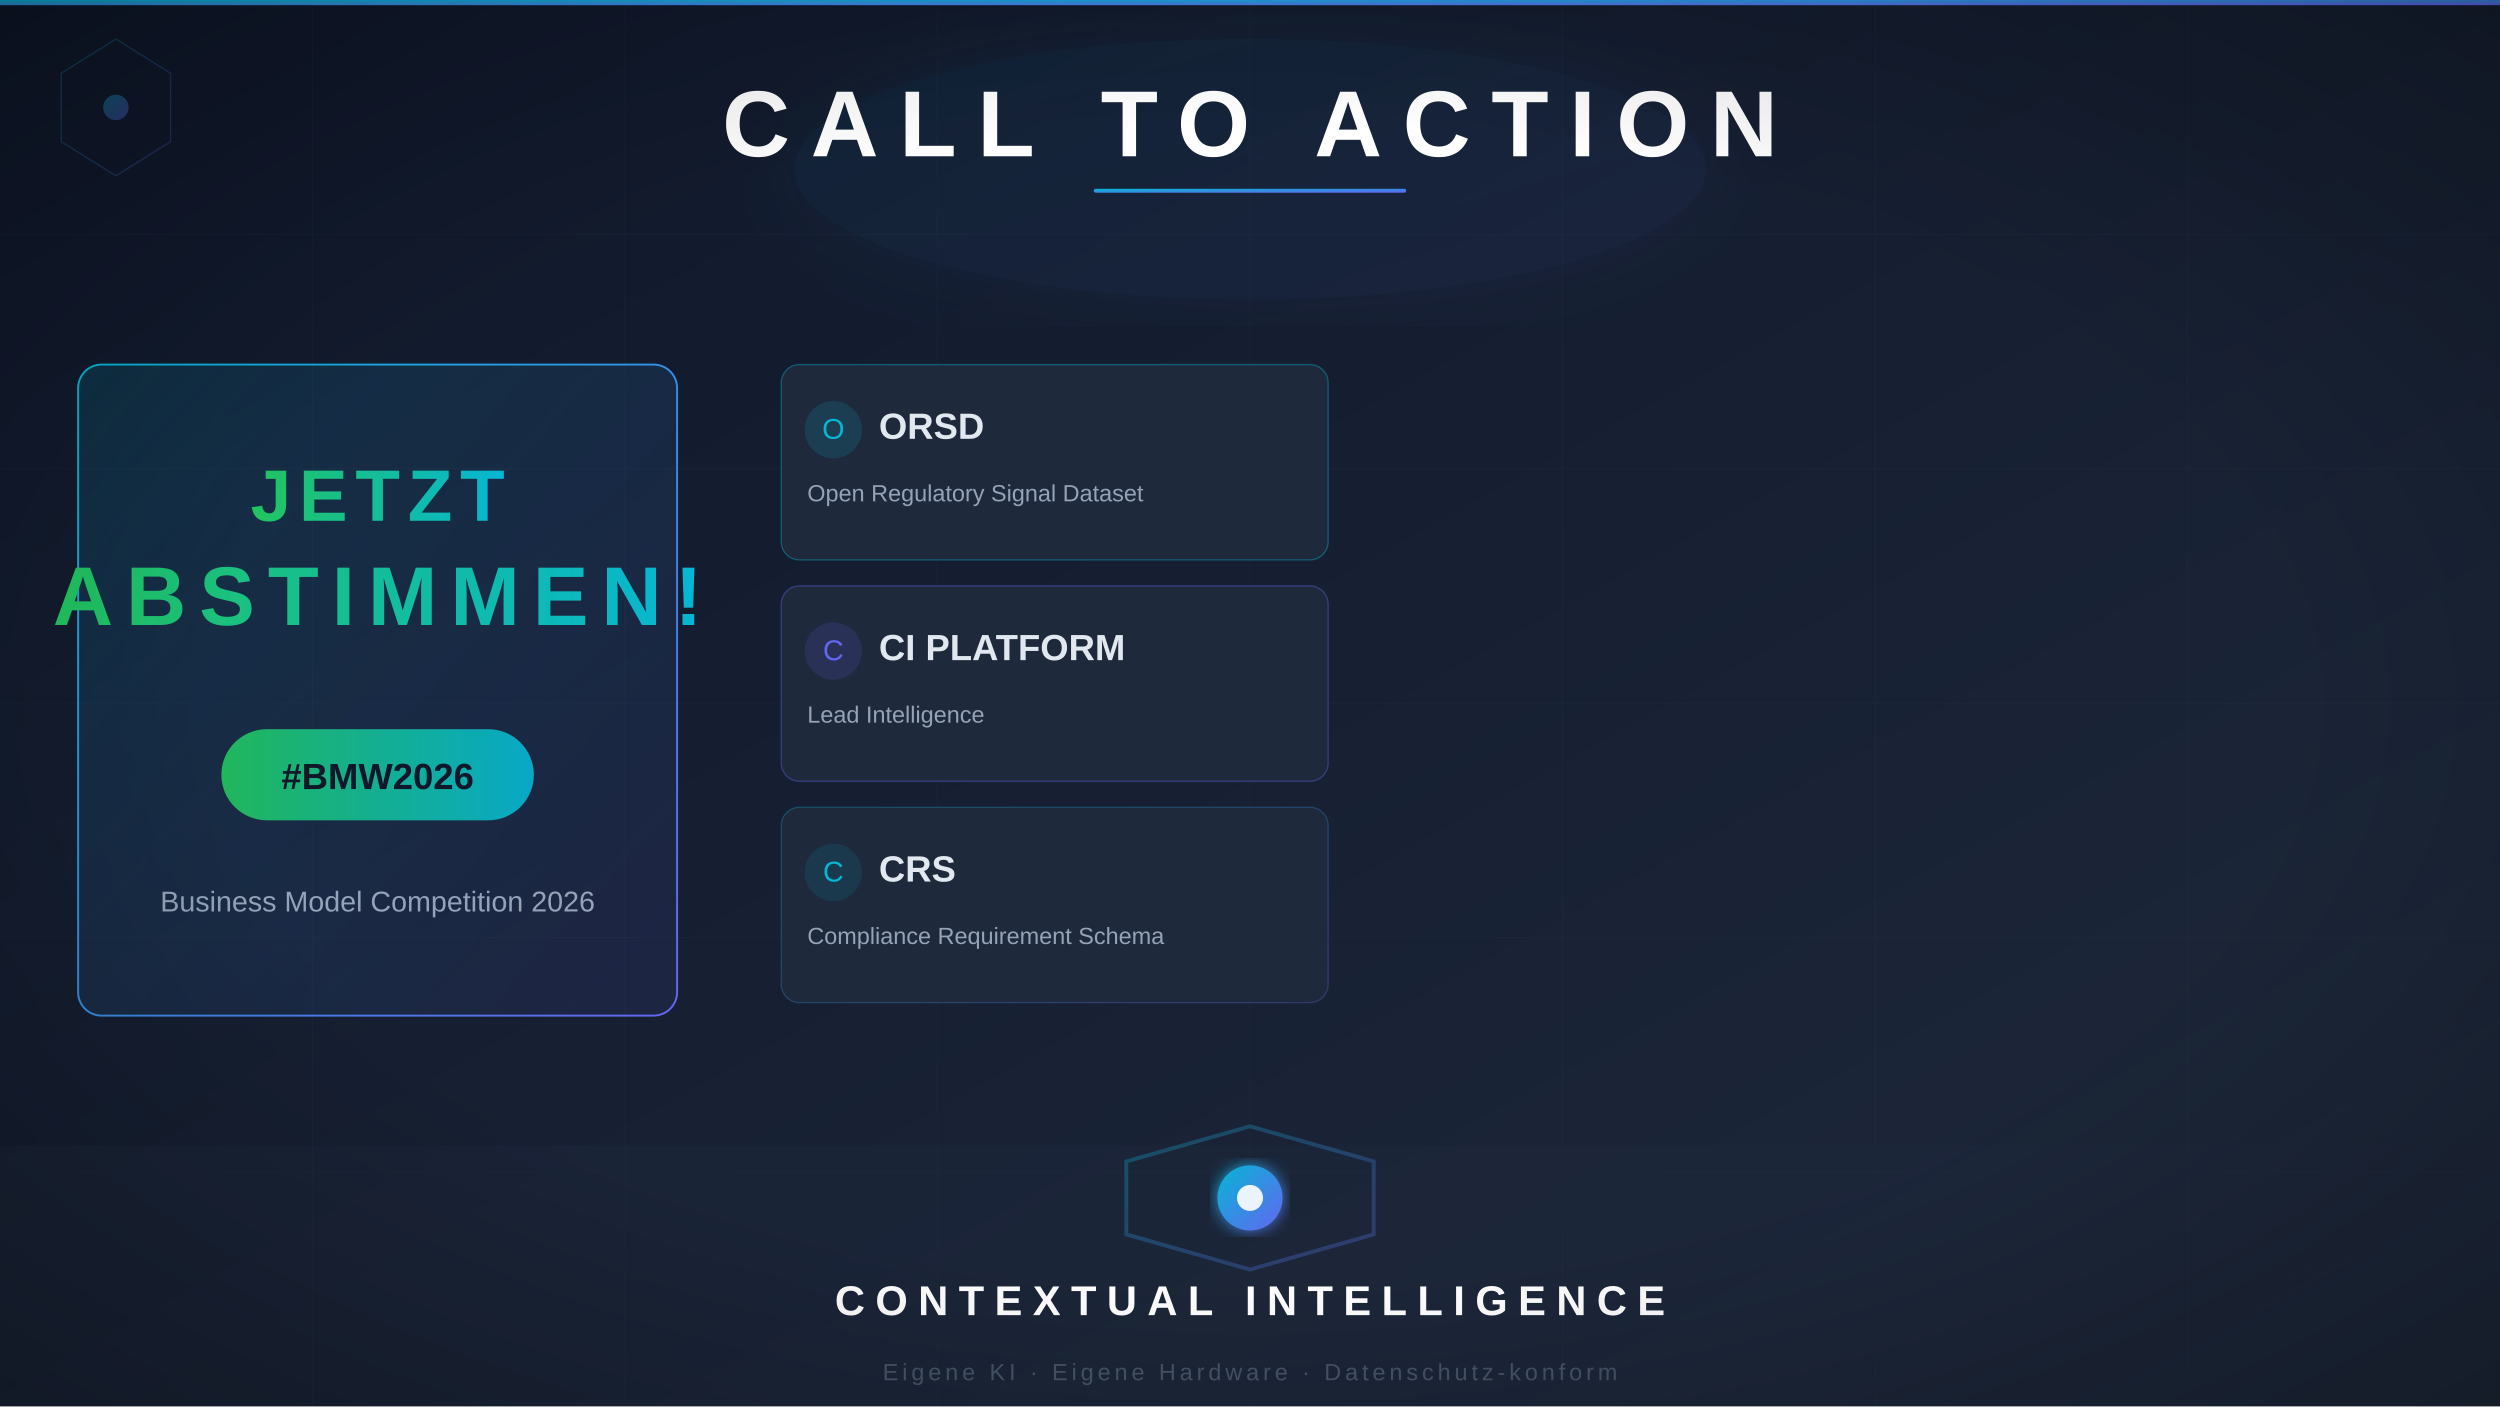
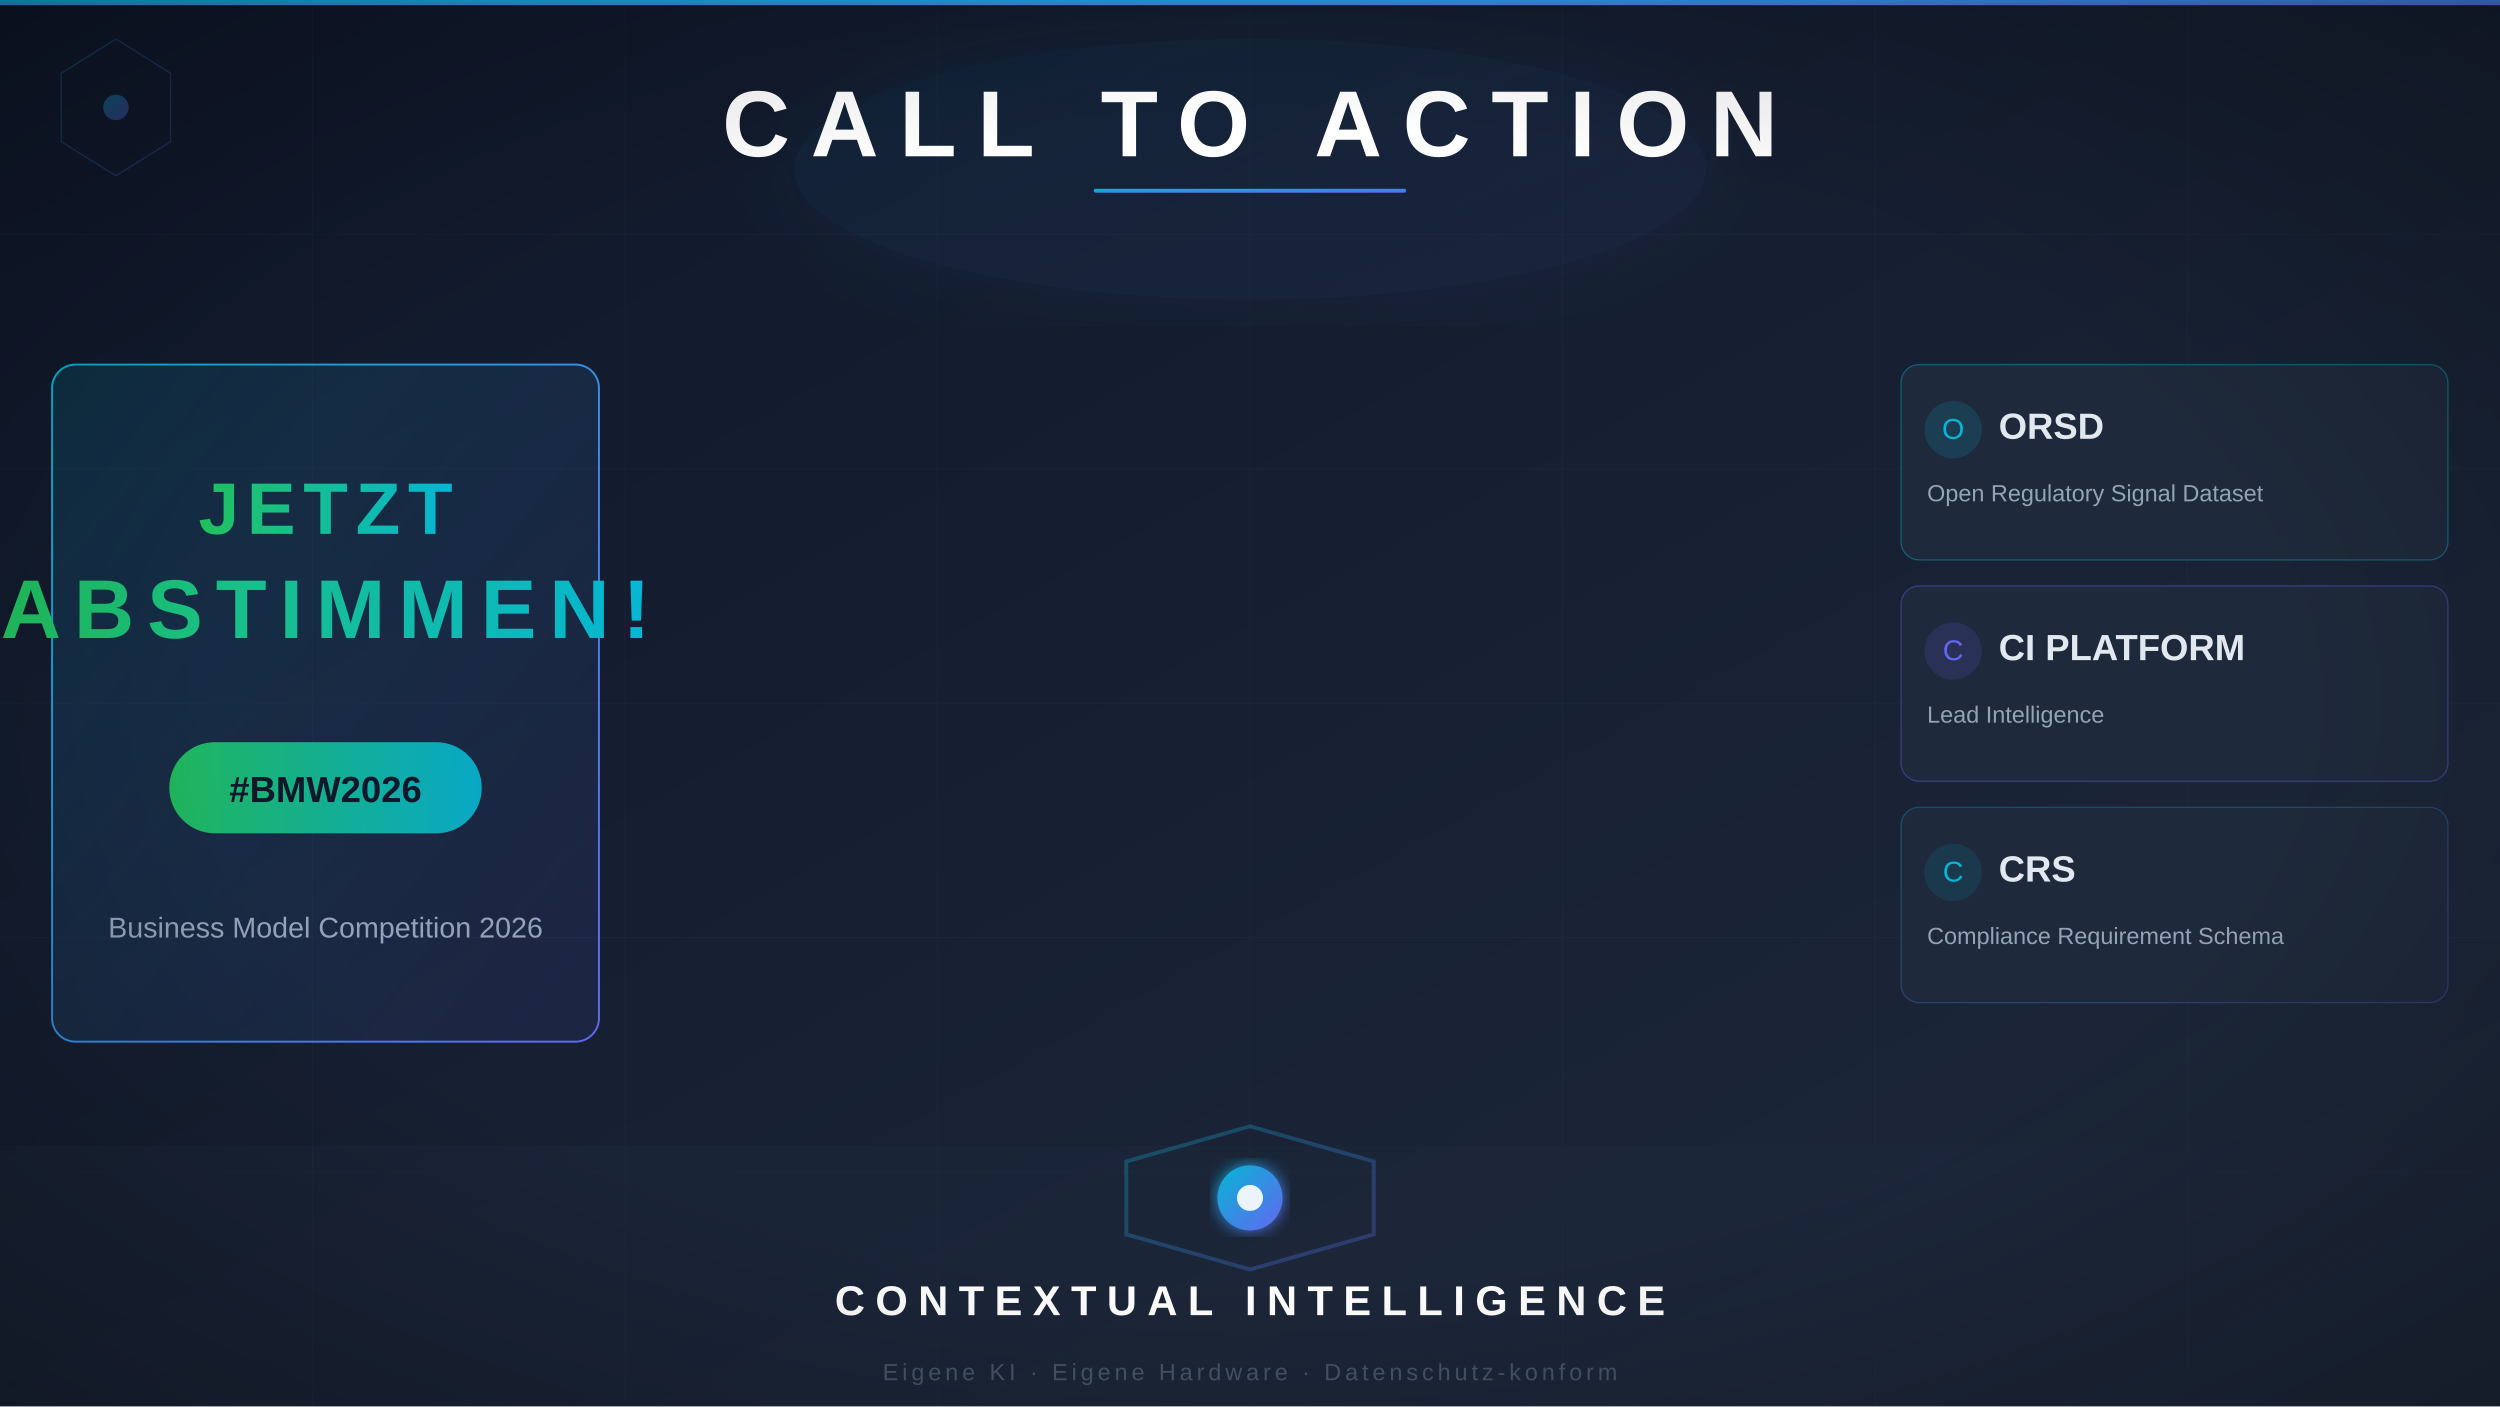
<svg xmlns="http://www.w3.org/2000/svg" viewBox="0 0 1920 1080" width="1920" height="1080">
  <defs>
    <linearGradient id="bg" x1="0%" y1="0%" x2="100%" y2="100%">
      <stop offset="0%" stop-color="#0f172a" />
      <stop offset="100%" stop-color="#1e293b" />
    </linearGradient>
    <linearGradient id="accent" x1="0%" y1="0%" x2="100%" y2="100%">
      <stop offset="0%" stop-color="#06b6d4" />
      <stop offset="100%" stop-color="#6366f1" />
    </linearGradient>
    <linearGradient id="ctaBg" x1="0%" y1="0%" x2="100%" y2="100%">
      <stop offset="0%" stop-color="#06b6d4" stop-opacity="0.15" />
      <stop offset="100%" stop-color="#6366f1" stop-opacity="0.08" />
    </linearGradient>
    <linearGradient id="votingGrad" x1="0%" y1="0%" x2="100%" y2="0%">
      <stop offset="0%" stop-color="#22c55e" />
      <stop offset="100%" stop-color="#06b6d4" />
    </linearGradient>
    <filter id="glow">
      <feGaussianBlur stdDeviation="6" result="b" />
      <feMerge>
        <feMergeNode in="b" />
        <feMergeNode in="SourceGraphic" />
      </feMerge>
    </filter>
    <filter id="softGlow">
      <feGaussianBlur stdDeviation="30" result="b" />
      <feMerge>
        <feMergeNode in="b" />
        <feMergeNode in="SourceGraphic" />
      </feMerge>
    </filter>
    <radialGradient id="vignette" cx="50%" cy="50%" r="75%">
      <stop offset="55%" stop-color="#000" stop-opacity="0" />
      <stop offset="100%" stop-color="#000" stop-opacity="0.35" />
    </radialGradient>
  </defs>
  <rect width="1920" height="1080" fill="url(#bg)" />
  <g opacity="0.03" stroke="#ffffff" stroke-width="0.5">
    <line x1="0" y1="180" x2="1920" y2="180" />
    <line x1="0" y1="360" x2="1920" y2="360" />
    <line x1="0" y1="540" x2="1920" y2="540" />
    <line x1="0" y1="720" x2="1920" y2="720" />
    <line x1="0" y1="900" x2="1920" y2="900" />
    <line x1="240" y1="0" x2="240" y2="1080" />
    <line x1="480" y1="0" x2="480" y2="1080" />
    <line x1="720" y1="0" x2="720" y2="1080" />
    <line x1="960" y1="0" x2="960" y2="1080" />
    <line x1="1200" y1="0" x2="1200" y2="1080" />
    <line x1="1440" y1="0" x2="1440" y2="1080" />
    <line x1="1680" y1="0" x2="1680" y2="1080" />
  </g>
  <rect x="0" y="0" width="1920" height="4" fill="url(#accent)" />
  <g transform="translate(40, 30) scale(0.35)">
    <polygon points="140,0 260,75 260,225 140,300 20,225 20,75" fill="none" stroke="url(#accent)" stroke-width="3" opacity="0.25" />
    <circle cx="140" cy="150" r="28" fill="url(#accent)" opacity="0.4" />
  </g>
  <ellipse cx="960" cy="130" rx="350" ry="100" fill="url(#accent)" opacity="0.06" filter="url(#softGlow)" />
  <text x="960" y="120" font-family="'Segoe UI','Helvetica Neue',Arial,sans-serif" font-size="72" font-weight="700" fill="#ffffff" letter-spacing="16" text-anchor="middle">CALL TO ACTION</text>
  <rect x="840" y="145" width="240" height="3" fill="url(#accent)" rx="1.5" />
-   <rect x="60" y="280" width="460" height="500" rx="18" fill="url(#ctaBg)" stroke="url(#accent)" stroke-width="1.5" />
-   <text x="290" y="400" font-family="'Segoe UI',Arial,sans-serif" font-size="56" font-weight="700" fill="url(#votingGrad)" letter-spacing="6" text-anchor="middle">JETZT</text>
-   <text x="290" y="480" font-family="'Segoe UI',Arial,sans-serif" font-size="64" font-weight="800" fill="url(#votingGrad)" letter-spacing="10" text-anchor="middle">ABSTIMMEN!</text>
-   <rect x="170" y="560" width="240" height="70" rx="35" fill="url(#votingGrad)" opacity="0.9" />
-   <text x="290" y="606" font-family="'Segoe UI',Arial,sans-serif" font-size="28" font-weight="700" fill="#0f172a" text-anchor="middle">#BMW2026</text>
-   <text x="290" y="700" font-family="'Segoe UI',Arial,sans-serif" font-size="22" fill="#94a3b8" text-anchor="middle">Business Model Competition 2026</text>
-   <rect x="600" y="280" width="420" height="150" rx="14" fill="#1e293b" stroke="#06b6d4" stroke-width="1" stroke-opacity="0.4" />
-   <circle cx="640" cy="330" r="22" fill="#06b6d4" opacity="0.15" />
-   <text x="640" y="337" font-family="Arial,sans-serif" font-size="22" fill="#06b6d4" text-anchor="middle">O</text>
-   <text x="675" y="337" font-family="'Segoe UI',Arial,sans-serif" font-size="28" font-weight="700" fill="#e2e8f0">ORSD</text>
-   <text x="620" y="385" font-family="'Segoe UI',Arial,sans-serif" font-size="18" fill="#94a3b8">Open Regulatory Signal Dataset</text>
-   <rect x="600" y="450" width="420" height="150" rx="14" fill="#1e293b" stroke="#6366f1" stroke-width="1" stroke-opacity="0.4" />
-   <circle cx="640" cy="500" r="22" fill="#6366f1" opacity="0.15" />
-   <text x="640" y="507" font-family="Arial,sans-serif" font-size="22" fill="#6366f1" text-anchor="middle">C</text>
-   <text x="675" y="507" font-family="'Segoe UI',Arial,sans-serif" font-size="28" font-weight="700" fill="#e2e8f0">CI PLATFORM</text>
-   <text x="620" y="555" font-family="'Segoe UI',Arial,sans-serif" font-size="18" fill="#94a3b8">Lead Intelligence</text>
-   <rect x="600" y="620" width="420" height="150" rx="14" fill="#1e293b" stroke="url(#accent)" stroke-width="1" stroke-opacity="0.3" />
-   <circle cx="640" cy="670" r="22" fill="#06b6d4" opacity="0.12" />
-   <text x="640" y="677" font-family="Arial,sans-serif" font-size="22" fill="#06b6d4" text-anchor="middle">C</text>
-   <text x="675" y="677" font-family="'Segoe UI',Arial,sans-serif" font-size="28" font-weight="700" fill="#e2e8f0">CRS</text>
-   <text x="620" y="725" font-family="'Segoe UI',Arial,sans-serif" font-size="18" fill="#94a3b8">Compliance Requirement Schema</text>
+   <rect x="40" y="280" width="420" height="520" rx="18" fill="url(#ctaBg)" stroke="url(#accent)" stroke-width="1.5" />
+   <text x="250" y="410" font-family="'Segoe UI',Arial,sans-serif" font-size="56" font-weight="700" fill="url(#votingGrad)" letter-spacing="6" text-anchor="middle">JETZT</text>
+   <text x="250" y="490" font-family="'Segoe UI',Arial,sans-serif" font-size="64" font-weight="800" fill="url(#votingGrad)" letter-spacing="10" text-anchor="middle">ABSTIMMEN!</text>
+   <rect x="130" y="570" width="240" height="70" rx="35" fill="url(#votingGrad)" opacity="0.9" />
+   <text x="250" y="616" font-family="'Segoe UI',Arial,sans-serif" font-size="28" font-weight="700" fill="#0f172a" text-anchor="middle">#BMW2026</text>
+   <text x="250" y="720" font-family="'Segoe UI',Arial,sans-serif" font-size="22" fill="#94a3b8" text-anchor="middle">Business Model Competition 2026</text>
+   <rect x="1460" y="280" width="420" height="150" rx="14" fill="#1e293b" stroke="#06b6d4" stroke-width="1" stroke-opacity="0.4" />
+   <circle cx="1500" cy="330" r="22" fill="#06b6d4" opacity="0.15" />
+   <text x="1500" y="337" font-family="Arial,sans-serif" font-size="22" fill="#06b6d4" text-anchor="middle">O</text>
+   <text x="1535" y="337" font-family="'Segoe UI',Arial,sans-serif" font-size="28" font-weight="700" fill="#e2e8f0">ORSD</text>
+   <text x="1480" y="385" font-family="'Segoe UI',Arial,sans-serif" font-size="18" fill="#94a3b8">Open Regulatory Signal Dataset</text>
+   <rect x="1460" y="450" width="420" height="150" rx="14" fill="#1e293b" stroke="#6366f1" stroke-width="1" stroke-opacity="0.4" />
+   <circle cx="1500" cy="500" r="22" fill="#6366f1" opacity="0.15" />
+   <text x="1500" y="507" font-family="Arial,sans-serif" font-size="22" fill="#6366f1" text-anchor="middle">C</text>
+   <text x="1535" y="507" font-family="'Segoe UI',Arial,sans-serif" font-size="28" font-weight="700" fill="#e2e8f0">CI PLATFORM</text>
+   <text x="1480" y="555" font-family="'Segoe UI',Arial,sans-serif" font-size="18" fill="#94a3b8">Lead Intelligence</text>
+   <rect x="1460" y="620" width="420" height="150" rx="14" fill="#1e293b" stroke="url(#accent)" stroke-width="1" stroke-opacity="0.3" />
+   <circle cx="1500" cy="670" r="22" fill="#06b6d4" opacity="0.12" />
+   <text x="1500" y="677" font-family="Arial,sans-serif" font-size="22" fill="#06b6d4" text-anchor="middle">C</text>
+   <text x="1535" y="677" font-family="'Segoe UI',Arial,sans-serif" font-size="28" font-weight="700" fill="#e2e8f0">CRS</text>
+   <text x="1480" y="725" font-family="'Segoe UI',Arial,sans-serif" font-size="18" fill="#94a3b8">Compliance Requirement Schema</text>
  <rect x="0" y="880" width="1920" height="200" fill="#1e293b" opacity="0.4" />
  <g transform="translate(960, 920)">
    <polygon points="0,-55 95,-28 95,28 0,55 -95,28 -95,-28" fill="none" stroke="url(#accent)" stroke-width="3" opacity="0.3" />
    <circle cx="0" cy="0" r="25" fill="url(#accent)" filter="url(#glow)" />
    <circle cx="0" cy="0" r="10" fill="#ffffff" opacity="0.9" />
  </g>
  <text x="960" y="1010" font-family="'Segoe UI','Helvetica Neue',Arial,sans-serif" font-size="32" font-weight="700" fill="#ffffff" letter-spacing="8" text-anchor="middle">CONTEXTUAL INTELLIGENCE</text>
  <line x1="820" y1="1025" x2="1100" y2="1025" stroke="url(#accent)" stroke-width="2" stroke-linecap="round" />
  <text x="960" y="1060" font-family="'Segoe UI',Arial,sans-serif" font-size="18" fill="#475569" letter-spacing="3" text-anchor="middle">Eigene KI · Eigene Hardware · Datenschutz-konform</text>
  <rect width="1920" height="1080" fill="url(#vignette)" pointer-events="none" />
</svg>
